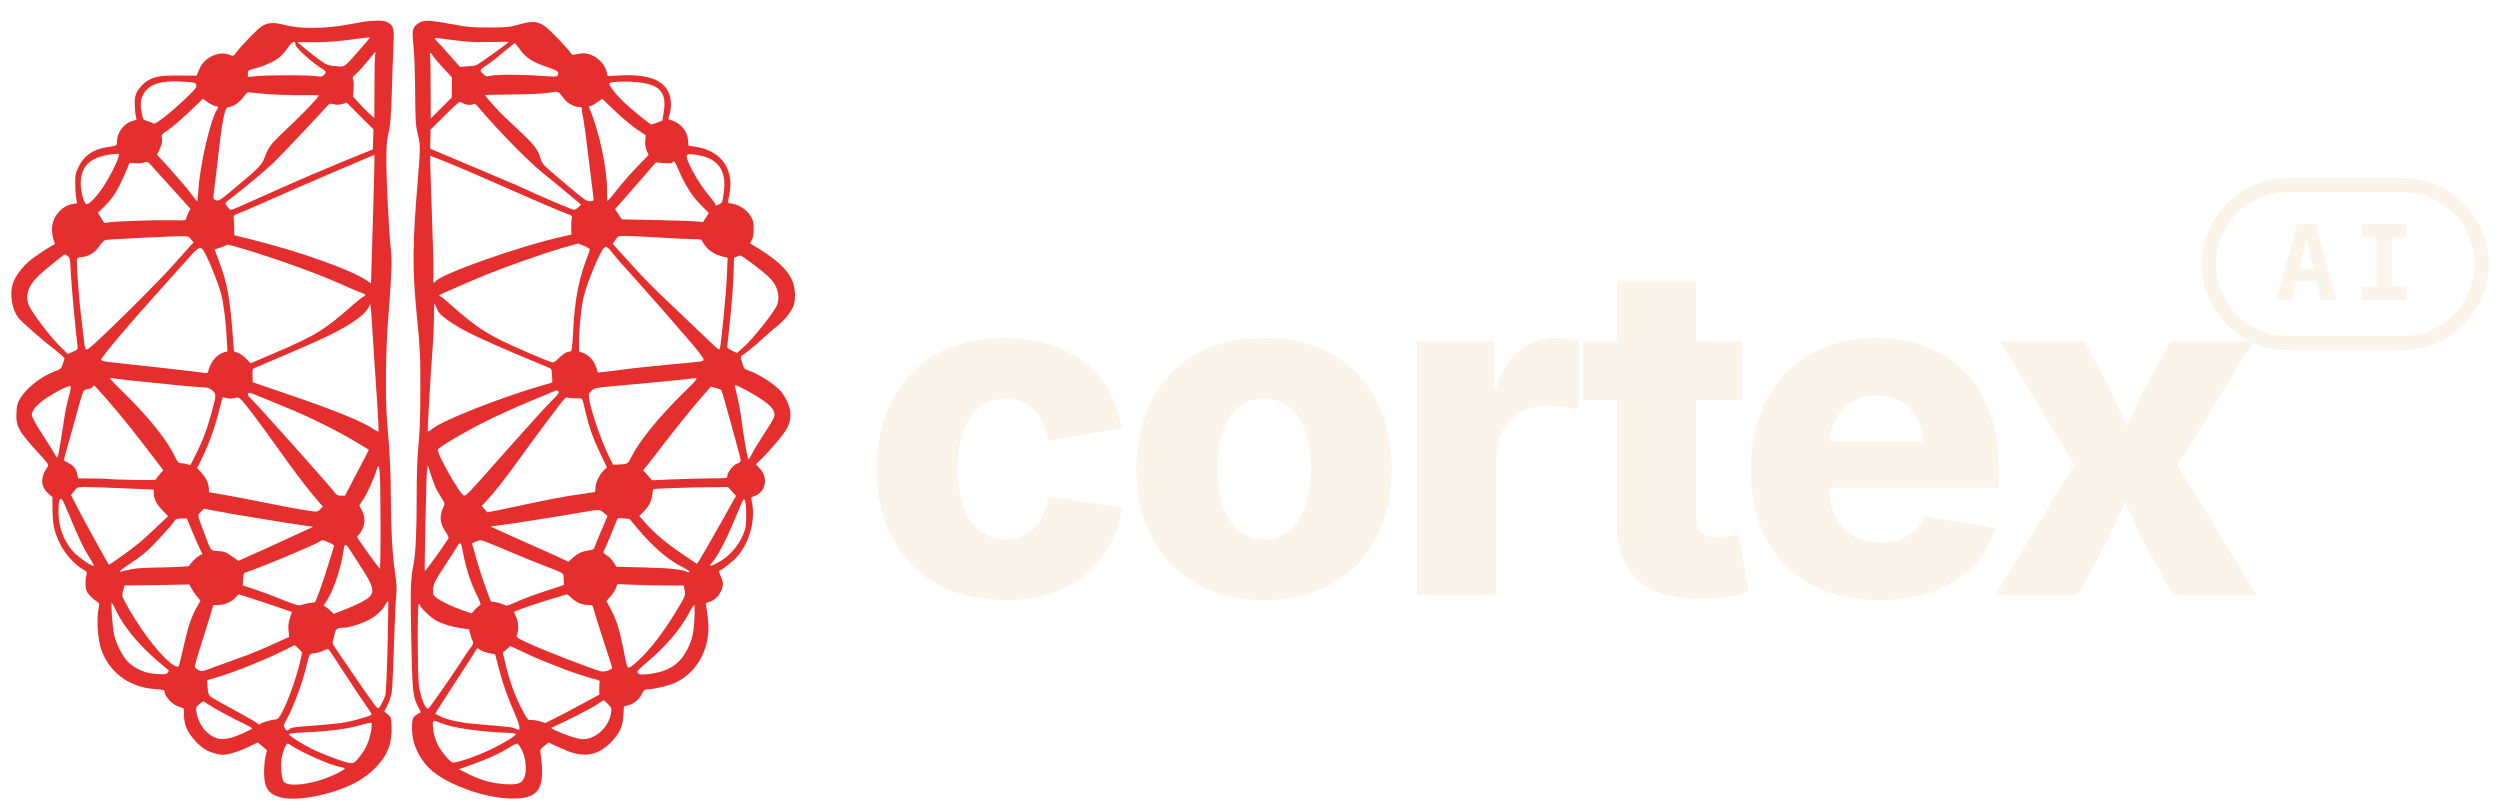
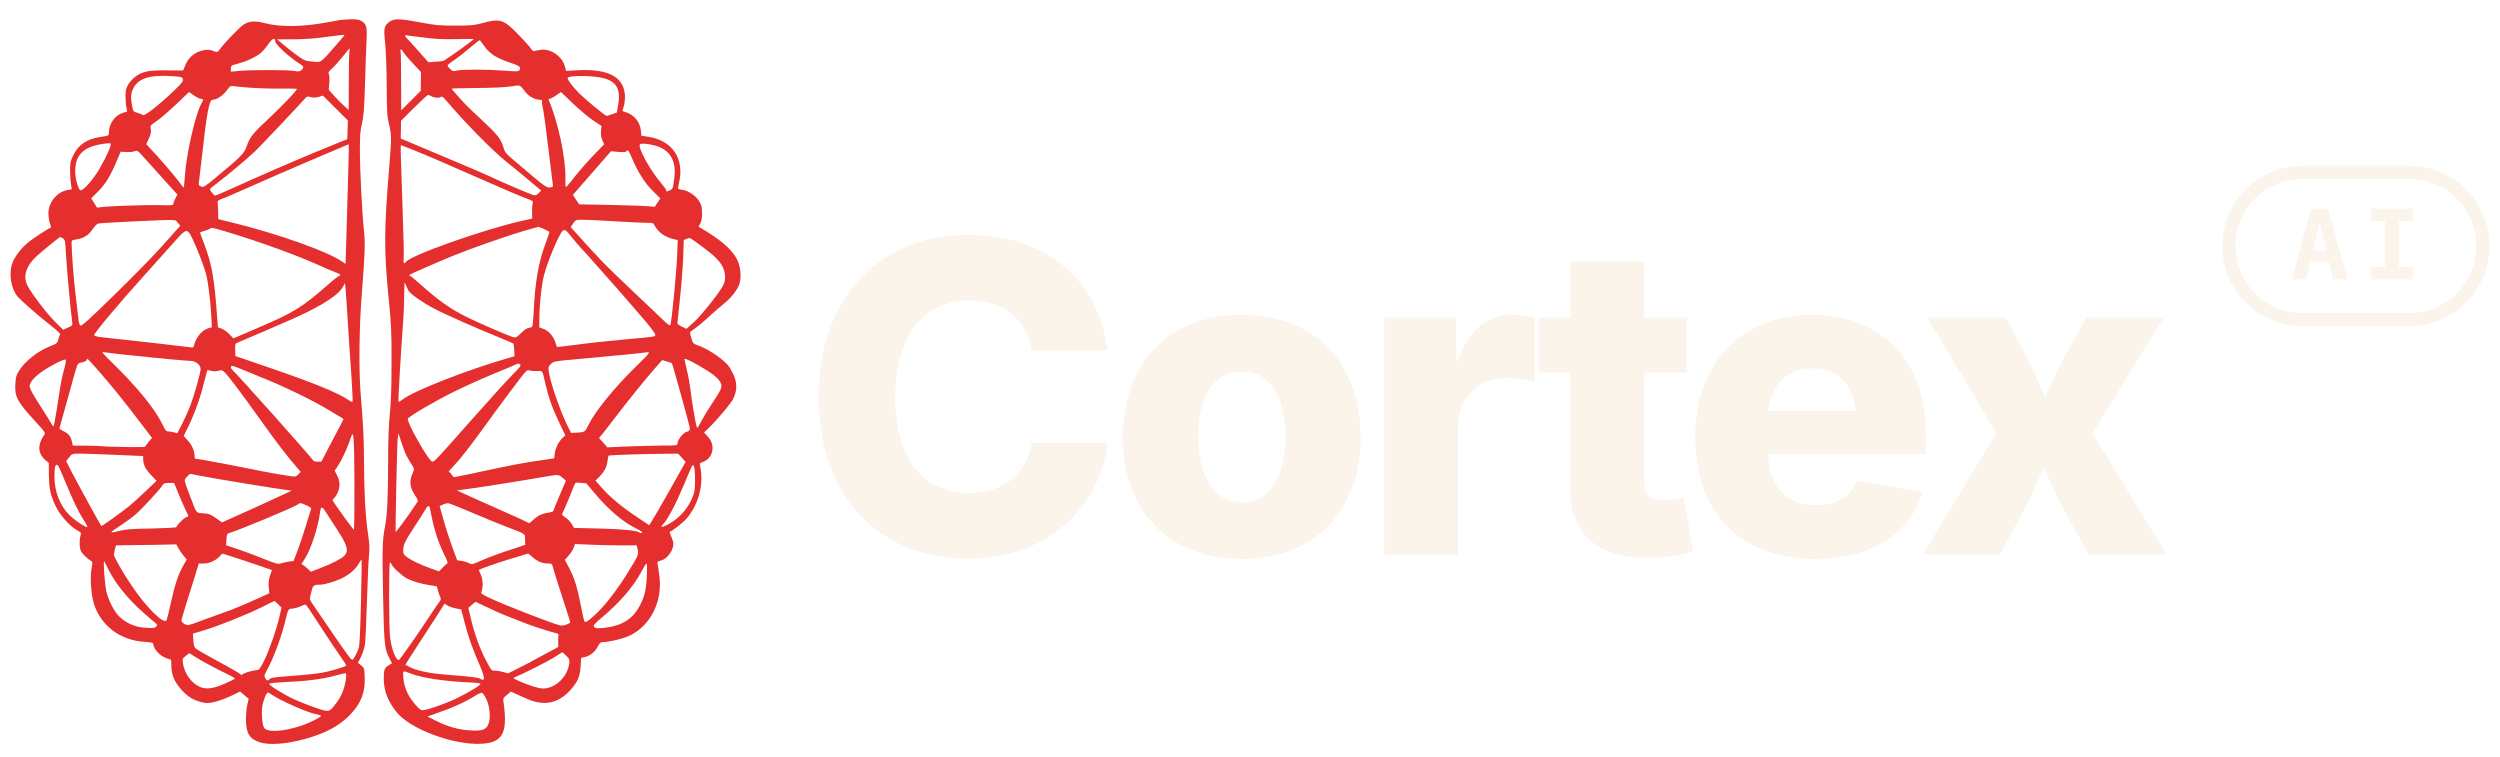
- <svg xmlns="http://www.w3.org/2000/svg" viewBox="0 0 2310 750">
+ <svg xmlns="http://www.w3.org/2000/svg" viewBox="0 0 2480 750">
  <g transform="translate(0,750) scale(0.1,-0.1)" fill="#E52E2E" stroke="none">
    <path d="M3365 7300 c-22 -4 -79 -14 -126 -23 -239 -44 -457 -47 -611 -7 -100 26 -152 22 -210 -13 -37 -22 -194 -185 -237 -245 -16 -24 -28 -31 -40 -26 -56 23 -91 26 -145 10 -73 -21 -128 -71 -157 -141 l-22 -54 -161 1 c-183 2 -242 -10 -314 -63 -23 -17 -55 -52 -70 -77 -22 -39 -27 -59 -27 -117 0 -38 4 -88 9 -111 l8 -40 -42 -13 c-79 -23 -140 -109 -140 -196 0 -31 0 -31 -80 -43 -135 -19 -221 -76 -272 -180 -29 -59 -33 -76 -33 -152 0 -47 4 -108 9 -136 l8 -52 -41 -7 c-106 -18 -191 -123 -191 -234 1 -31 7 -74 15 -96 8 -21 13 -40 12 -40 -39 -19 -170 -104 -223 -146 -76 -61 -145 -153 -166 -222 -31 -103 -6 -243 55 -317 36 -43 220 -204 330 -288 53 -42 95 -80 93 -86 -3 -6 -11 -30 -17 -53 -12 -38 -18 -43 -68 -62 -129 -47 -269 -157 -327 -257 -23 -38 -29 -62 -32 -129 -7 -123 22 -175 208 -376 79 -85 92 -104 82 -118 -72 -101 -69 -190 10 -256 l32 -27 1 -121 c2 -139 17 -205 71 -315 42 -86 135 -190 204 -229 45 -25 47 -28 39 -57 -14 -47 -11 -124 5 -155 14 -27 64 -75 100 -96 15 -9 15 -17 5 -70 -17 -92 -6 -265 23 -356 71 -218 260 -361 501 -376 68 -5 87 -9 87 -21 0 -37 52 -103 100 -127 27 -14 56 -25 65 -25 12 0 15 -14 15 -67 1 -88 31 -159 100 -235 61 -68 113 -101 194 -122 52 -14 67 -14 128 -1 38 8 112 34 164 59 l96 46 42 -36 43 -36 -13 -56 c-8 -32 -14 -97 -14 -147 0 -141 36 -198 143 -230 138 -41 420 6 647 107 95 42 186 106 249 174 104 111 145 218 139 366 -3 87 -4 91 -35 117 l-32 26 30 60 c16 33 34 87 39 119 5 32 14 224 20 425 6 201 15 407 20 456 8 73 6 116 -11 230 -25 177 -37 405 -38 706 -1 227 -7 360 -33 669 -20 237 -15 673 11 995 31 386 35 505 22 621 -18 157 -41 612 -41 806 0 144 4 194 21 265 17 72 22 143 30 393 5 168 11 359 15 425 7 137 0 166 -48 195 -26 16 -49 20 -108 19 -41 -1 -93 -5 -115 -9z m-48 -267 c-143 -162 -128 -152 -217 -144 -69 6 -81 10 -141 53 -36 25 -98 73 -138 107 l-73 61 156 0 c85 0 208 7 273 16 179 24 238 30 241 28 2 -2 -43 -56 -101 -121z m-587 56 c0 -29 149 -164 242 -221 43 -26 46 -37 18 -63 -16 -15 -27 -16 -67 -9 -60 11 -428 12 -545 1 l-88 -8 0 30 c0 20 6 31 18 35 9 3 44 12 77 22 73 20 161 63 204 100 18 15 50 53 72 85 39 59 69 70 69 28z m736 -100 c-3 -17 -6 -155 -6 -306 l-1 -274 -44 39 c-25 22 -70 67 -100 101 l-54 60 6 69 c3 41 1 77 -5 88 -8 15 -3 24 32 55 23 21 71 74 106 118 35 45 66 81 68 81 3 0 2 -14 -2 -31z m-1748 -245 c84 -6 91 -9 96 -30 5 -19 -9 -37 -81 -107 -157 -151 -306 -267 -317 -248 -3 4 -25 14 -50 21 -43 12 -44 13 -55 68 -15 75 -14 116 4 160 48 114 162 153 403 136z m772 -115 c74 -5 206 -9 293 -8 87 1 160 0 162 -3 8 -8 -137 -160 -278 -293 -160 -149 -187 -183 -218 -271 -27 -78 -54 -105 -316 -322 -103 -85 -113 -91 -138 -82 -24 9 -26 14 -21 48 3 20 17 139 31 264 45 413 71 548 103 548 41 1 102 40 139 90 36 48 40 51 73 45 19 -3 96 -10 170 -16z m-501 -109 c27 0 31 -10 16 -34 -62 -97 -157 -507 -172 -743 -3 -57 -9 -103 -12 -103 -3 0 -24 26 -46 58 -33 47 -198 239 -298 344 l-26 28 26 56 c19 42 24 65 19 93 -6 37 -5 38 57 79 34 23 120 97 192 165 l130 124 49 -34 c26 -18 56 -33 65 -33z m1173 19 l41 13 124 -124 124 -123 -3 -93 -3 -93 -95 -38 c-259 -104 -595 -247 -862 -367 -278 -125 -345 -154 -355 -154 -5 0 -20 14 -32 31 -27 36 -33 26 55 94 126 97 302 245 375 315 53 50 458 479 492 520 20 24 25 26 60 17 27 -7 51 -6 79 2z m-2066 -486 c-12 -50 -86 -196 -141 -278 -62 -93 -137 -170 -158 -162 -21 8 -51 115 -51 187 -1 179 100 262 338 279 15 1 17 -4 12 -26z m2360 -205 c-3 -123 -8 -302 -11 -398 -3 -96 -8 -263 -11 -371 l-6 -197 -37 25 c-146 100 -630 272 -1071 381 l-155 38 -1 75 c-1 41 -4 82 -5 92 -3 14 8 22 46 36 28 10 91 36 140 59 50 22 144 63 210 92 66 29 143 63 170 75 28 13 156 68 285 123 129 55 282 120 340 145 58 25 107 45 109 46 2 1 1 -99 -3 -221z m-2031 93 c28 -31 114 -127 193 -214 l142 -157 -20 -37 c-11 -21 -20 -45 -20 -55 0 -15 -14 -16 -137 -13 -142 3 -493 -9 -574 -19 l-46 -6 -29 46 -29 47 66 66 c75 75 122 151 183 295 l43 101 54 -3 c30 -2 65 1 79 6 33 12 36 10 95 -57z m339 -651 l25 -30 -22 -23 c-12 -12 -83 -92 -158 -177 -75 -85 -285 -300 -466 -477 -258 -252 -332 -319 -345 -312 -11 6 -17 31 -22 81 -4 40 -16 141 -26 223 -17 127 -40 427 -40 517 0 24 4 27 48 33 68 9 122 43 160 100 18 28 43 53 55 57 12 4 164 13 337 21 469 21 424 22 454 -13z m486 -90 c320 -96 689 -230 905 -327 66 -30 141 -63 168 -72 60 -23 64 -27 35 -42 -12 -6 -52 -37 -87 -68 -280 -246 -351 -289 -741 -456 l-215 -92 -40 42 c-22 23 -57 48 -77 55 l-36 13 -7 86 c-29 409 -52 536 -133 751 l-39 105 49 16 c27 9 52 19 55 23 10 10 23 8 163 -34z m-345 -60 c44 -88 120 -283 139 -358 21 -79 44 -264 51 -408 l7 -121 -28 -7 c-63 -16 -124 -82 -145 -159 -9 -36 -12 -37 -42 -32 -35 6 -617 72 -890 101 -34 4 -61 12 -63 19 -6 15 256 327 516 614 96 107 220 245 275 307 124 140 131 142 180 44z m-1281 -5 c22 -14 24 -24 30 -153 6 -126 49 -587 62 -674 5 -36 4 -37 -42 -58 l-48 -21 -79 78 c-88 88 -247 298 -279 369 -39 90 -9 183 89 277 46 44 228 192 241 196 1 1 13 -6 26 -14z m2835 -970 c6 -99 19 -285 28 -413 9 -128 13 -235 10 -238 -3 -4 -18 3 -34 14 -103 73 -356 176 -798 327 l-330 113 -2 61 c-2 55 1 63 20 71 114 47 450 192 562 242 296 133 458 241 496 329 15 37 12 69 48 -506z m-2209 -185 c280 -30 599 -60 641 -60 49 0 99 -40 99 -79 0 -40 -62 -260 -104 -370 -20 -51 -57 -133 -82 -181 l-45 -88 -32 9 c-18 5 -43 9 -57 9 -21 0 -30 11 -55 63 -73 154 -242 363 -479 596 -123 120 -133 133 -104 127 18 -3 116 -15 218 -26z m-613 -141 c-14 -46 -32 -129 -40 -184 -9 -55 -26 -164 -38 -242 -12 -79 -25 -143 -29 -143 -3 0 -17 19 -30 43 -13 23 -57 94 -98 157 -41 63 -84 134 -94 158 -19 42 -19 44 -1 80 11 22 45 58 88 90 82 62 244 147 257 134 5 -5 -2 -45 -15 -93z m348 -26 c123 -140 259 -310 417 -518 l106 -139 -34 -40 c-19 -22 -34 -43 -34 -48 0 -7 -361 -2 -450 7 -19 2 -88 4 -152 4 l-116 1 -7 33 c-13 57 -33 84 -80 107 -25 12 -45 25 -45 30 0 4 20 77 44 161 24 85 56 199 71 254 14 55 36 130 47 167 21 65 23 67 60 73 22 4 42 13 45 21 3 8 8 14 12 13 3 0 56 -57 116 -126z m1432 16 c54 -22 159 -65 233 -96 197 -80 463 -211 619 -305 75 -45 137 -83 138 -83 2 -1 -10 -26 -26 -56 -15 -30 -65 -125 -111 -211 l-82 -158 -38 0 c-28 0 -41 6 -52 23 -29 43 -737 837 -787 881 -24 22 -28 46 -7 46 8 0 59 -18 113 -41z m-320 -8 c21 -6 46 -6 69 1 32 8 39 7 61 -14 36 -34 147 -180 353 -468 165 -231 259 -354 366 -478 l37 -43 -24 -25 c-19 -20 -30 -24 -59 -20 -111 16 -248 40 -425 76 -179 37 -518 100 -537 100 -5 0 -8 12 -8 26 0 51 -24 106 -66 153 l-42 46 49 100 c62 128 119 288 155 438 15 64 31 117 34 117 3 0 20 -4 37 -9z m1419 -1118 c1 -255 -2 -461 -6 -458 -14 9 -210 282 -210 292 0 6 8 18 19 27 10 9 26 37 36 62 21 54 16 107 -14 164 l-21 40 39 60 c39 60 99 194 122 271 27 87 33 9 35 -458z m-2373 285 l277 -12 0 -25 c0 -58 23 -106 78 -163 l55 -58 -111 -105 c-61 -58 -134 -125 -164 -148 -74 -60 -269 -200 -273 -195 -8 9 -232 416 -287 523 l-62 121 30 37 c29 37 30 37 104 37 41 0 200 -5 353 -12z m-565 -110 c6 -7 37 -78 70 -158 83 -199 127 -292 179 -373 25 -37 42 -71 39 -74 -11 -11 -121 62 -177 117 -93 92 -149 234 -149 380 0 108 11 140 38 108z m1408 -98 c121 -24 742 -126 839 -138 l70 -9 -80 -37 c-92 -44 -497 -228 -567 -258 l-46 -20 -61 43 c-54 38 -69 44 -125 47 -73 5 -63 -9 -131 172 -64 169 -62 156 -30 190 16 17 30 30 31 30 1 0 46 -9 100 -20z m-211 -188 c27 -64 59 -138 72 -164 l23 -47 -28 -15 c-30 -15 -92 -80 -92 -95 0 -5 -111 -11 -247 -14 -205 -3 -261 -8 -321 -24 -40 -11 -75 -17 -77 -13 -2 4 37 33 87 65 51 33 119 82 152 111 65 55 255 262 270 293 6 15 20 19 61 20 l52 0 48 -117z m1263 -104 c29 -12 51 -27 49 -32 -2 -6 -25 -81 -51 -166 -26 -85 -64 -200 -85 -255 l-39 -100 -48 -6 c-27 -4 -62 -12 -78 -18 -25 -10 -45 -5 -175 47 -80 33 -196 76 -257 96 l-111 37 3 57 c2 36 7 58 16 60 100 29 646 256 693 288 25 18 20 18 83 -8z m197 -72 c17 -26 64 -100 106 -164 106 -163 121 -216 75 -265 -28 -30 -126 -80 -247 -126 l-86 -33 -24 24 c-13 12 -34 30 -46 38 l-23 15 35 54 c60 94 131 311 150 459 8 63 19 63 60 -2z m-1469 -348 c9 -18 32 -52 51 -76 l35 -42 -35 -63 c-50 -89 -80 -179 -122 -367 -20 -91 -39 -168 -42 -172 -27 -47 -201 125 -350 347 -82 120 -173 281 -173 302 0 10 5 35 10 55 l11 38 212 3 c117 1 251 3 299 5 l87 2 17 -32z m650 -127 c115 -38 225 -76 244 -83 19 -7 36 -13 37 -13 1 0 -7 -25 -18 -55 -14 -42 -17 -70 -13 -115 l6 -60 -114 -52 c-62 -28 -137 -61 -165 -72 -29 -11 -60 -24 -70 -29 -10 -5 -58 -23 -108 -40 -49 -17 -148 -53 -220 -80 -127 -48 -131 -49 -162 -33 -19 9 -33 24 -33 35 0 10 25 95 55 190 30 94 68 217 86 274 l31 102 46 0 c56 0 116 26 157 67 17 17 30 31 31 32 0 0 94 -30 210 -68z m1165 -417 c-6 -246 -14 -425 -21 -449 -7 -22 -23 -59 -37 -83 -24 -42 -25 -43 -44 -26 -10 9 -75 99 -143 198 -127 186 -201 295 -243 356 -16 22 -22 42 -18 55 4 11 11 41 17 67 11 49 23 58 82 58 45 0 143 29 214 62 78 37 145 96 174 153 12 22 23 35 25 29 2 -7 -1 -196 -6 -420z m-2513 342 c68 -144 196 -304 358 -447 59 -52 114 -99 123 -105 13 -10 13 -14 1 -29 -12 -15 -27 -17 -102 -13 -102 6 -185 40 -258 105 -54 49 -115 166 -136 262 -15 69 -31 291 -21 291 3 0 19 -29 35 -64z m1691 -360 l33 -34 -17 -78 c-28 -126 -102 -341 -153 -444 -43 -86 -50 -95 -77 -98 -50 -4 -145 -34 -145 -46 0 -8 -3 -7 -8 0 -4 7 -59 40 -122 75 -242 132 -308 169 -328 186 -16 14 -21 33 -24 83 l-4 65 111 33 c142 42 431 158 576 231 63 32 116 58 120 59 3 1 20 -13 38 -32z m423 -225 c73 -113 160 -244 194 -291 34 -47 60 -88 58 -92 -8 -13 -160 -58 -247 -73 -48 -8 -152 -19 -230 -25 -240 -18 -267 -21 -281 -36 -20 -20 -31 -18 -46 10 -11 22 -9 30 18 78 57 101 136 308 173 453 42 168 33 152 87 159 26 3 63 15 82 25 24 13 39 16 47 9 7 -6 72 -103 145 -217z m-1259 -289 c48 -33 229 -131 335 -181 40 -19 72 -38 72 -42 0 -4 -43 -26 -96 -49 -123 -54 -193 -62 -257 -31 -84 40 -147 132 -162 232 -6 44 -5 47 27 72 18 15 34 27 36 27 2 0 22 -13 45 -28z m1507 -240 c-15 -88 -43 -158 -91 -222 -74 -99 -70 -98 -211 -50 -66 22 -162 61 -213 84 -105 49 -244 136 -245 152 0 7 55 13 160 18 214 9 374 30 495 64 55 16 103 26 107 22 4 -3 3 -34 -2 -68z m-735 -143 c92 -62 366 -183 446 -195 22 -4 42 -10 45 -15 2 -4 -37 -29 -88 -53 -191 -93 -445 -127 -479 -64 -18 34 -27 137 -18 206 9 60 41 142 57 142 4 0 21 -9 37 -21z" />
    <path d="M3870 7288 c-60 -41 -66 -64 -50 -208 8 -72 15 -252 16 -425 2 -266 4 -310 23 -388 26 -108 26 -132 2 -426 -51 -614 -52 -820 -9 -1264 30 -303 33 -362 32 -677 0 -250 -5 -390 -17 -509 -12 -119 -17 -257 -17 -495 0 -318 -10 -520 -30 -617 -27 -131 -29 -226 -20 -679 10 -495 14 -535 63 -630 l26 -49 -34 -21 c-42 -26 -49 -46 -48 -136 1 -116 41 -221 125 -326 135 -171 567 -332 847 -316 209 12 259 108 216 413 -6 37 -3 42 34 72 l39 33 84 -39 c123 -57 175 -73 249 -74 90 -1 176 40 252 122 76 83 100 137 107 241 l5 84 33 7 c52 11 105 52 130 102 18 36 29 47 46 47 67 0 207 34 275 66 206 100 325 340 292 589 -6 50 -14 102 -17 117 -6 24 -3 28 34 38 62 16 122 99 122 167 0 14 -10 47 -22 72 -12 25 -17 46 -12 48 33 11 129 87 168 133 119 139 171 346 130 520 -5 22 -1 27 30 38 102 37 127 168 47 252 l-37 40 34 32 c91 87 231 252 256 303 40 82 40 160 -1 246 -17 35 -42 76 -55 90 -63 72 -209 165 -308 198 -31 10 -37 17 -52 68 -16 53 -16 59 -2 68 40 25 125 94 184 150 36 34 97 86 135 117 69 56 114 108 151 178 30 57 26 179 -9 255 -43 94 -142 186 -309 289 l-78 47 17 32 c12 22 18 55 17 103 0 58 -4 78 -27 116 -31 53 -102 103 -162 114 -22 3 -43 8 -46 10 -4 2 0 30 7 61 56 237 -65 419 -304 456 l-70 11 -5 55 c-9 87 -74 160 -165 183 -19 5 -20 8 -7 44 8 22 14 63 15 93 1 202 -153 291 -472 274 l-113 -6 -12 47 c-26 95 -139 175 -233 162 -25 -3 -54 -8 -65 -11 -15 -5 -24 1 -37 22 -9 15 -63 76 -121 135 -154 159 -184 168 -373 116 -68 -19 -105 -22 -259 -22 -157 0 -199 4 -330 29 -211 40 -271 43 -315 13z m324 -159 c126 -17 199 -20 334 -17 94 2 172 2 172 1 0 -9 -286 -214 -303 -217 -12 -3 -50 -7 -84 -9 l-63 -5 -94 106 c-51 59 -103 116 -115 126 -20 18 -28 36 -15 36 3 0 79 -9 168 -21z m610 -86 c54 -76 116 -116 244 -160 112 -38 124 -48 103 -81 -7 -12 -33 -12 -148 -3 -171 13 -413 14 -470 1 -39 -9 -44 -8 -71 20 -34 33 -36 29 58 94 30 20 96 72 145 115 50 43 93 76 96 72 3 -3 22 -29 43 -58z m-801 -63 c10 -16 53 -67 96 -112 l77 -83 -1 -93 -1 -93 -97 -97 -97 -97 -1 280 c0 154 -2 290 -5 303 -6 31 8 28 29 -8z m1982 -255 c134 -35 175 -112 146 -274 l-12 -67 -47 -17 c-26 -10 -50 -17 -54 -17 -13 0 -209 161 -268 220 -66 66 -120 136 -120 156 0 27 252 27 355 -1z m-771 -140 c31 -41 95 -74 140 -75 19 0 27 -4 23 -13 -3 -8 1 -40 9 -73 7 -32 30 -194 49 -359 20 -165 40 -325 44 -355 5 -30 7 -58 4 -62 -2 -5 -19 -8 -36 -8 -26 1 -57 22 -162 111 -71 61 -163 139 -203 172 -64 55 -75 69 -89 117 -23 80 -56 122 -204 261 -74 68 -149 140 -167 159 -46 47 -142 156 -142 161 0 2 114 5 253 6 155 1 285 7 337 16 95 15 84 19 144 -58z m671 -280 l82 -55 -5 -50 c-3 -36 1 -63 13 -91 l19 -40 -75 -77 c-91 -93 -189 -205 -253 -290 -27 -35 -51 -61 -53 -58 -3 3 -5 45 -4 93 4 192 -74 559 -164 766 -5 12 -3 17 8 17 8 0 37 15 63 34 l49 33 119 -114 c65 -62 156 -138 201 -168z m-1605 240 c29 -17 82 -19 96 -5 7 7 23 -5 51 -38 173 -205 449 -487 581 -594 70 -56 159 -129 199 -163 39 -33 92 -77 117 -98 l45 -37 -26 -26 c-19 -19 -32 -24 -50 -20 -30 8 -354 146 -420 180 -28 14 -176 78 -329 142 -154 65 -344 145 -424 179 l-145 61 2 88 1 88 129 128 c70 70 133 127 138 128 6 1 21 -5 35 -13z m2225 -491 c143 -41 207 -153 184 -322 -13 -102 -15 -107 -45 -120 -31 -15 -34 -15 -34 -1 0 6 -22 37 -48 68 -117 136 -244 371 -212 391 17 11 86 3 155 -16z m-2401 -43 c171 -70 232 -96 481 -206 376 -166 598 -261 653 -280 51 -19 52 -20 45 -50 -4 -16 -6 -55 -5 -86 l2 -57 -77 -17 c-387 -84 -1137 -349 -1178 -415 -14 -23 -27 -9 -21 23 4 17 0 226 -9 462 -21 605 -23 675 -17 675 2 0 59 -22 126 -49z m2167 -84 c59 -138 127 -245 207 -323 l72 -72 -27 -42 -28 -42 -60 6 c-33 3 -202 9 -375 13 l-315 6 -31 47 -31 47 189 216 189 217 73 -7 c50 -4 75 -2 80 6 13 21 22 11 57 -72z m-176 -622 c132 -8 273 -15 312 -15 69 0 73 -1 87 -27 36 -70 107 -118 200 -138 l29 -6 -6 -157 c-6 -158 -54 -652 -66 -684 -5 -14 -22 -2 -91 65 -47 45 -193 184 -325 309 -228 216 -286 275 -487 499 l-87 96 25 37 c25 36 25 36 97 36 40 0 180 -7 312 -15z m-698 -77 c29 -13 53 -27 53 -32 0 -4 -16 -52 -36 -105 -72 -192 -106 -384 -120 -686 -5 -92 -11 -148 -18 -150 -6 -2 -23 -6 -37 -9 -15 -3 -47 -27 -72 -52 -38 -38 -50 -45 -71 -40 -44 11 -355 145 -468 202 -168 84 -273 159 -465 330 -44 39 -86 74 -94 76 -8 3 -12 8 -9 11 6 7 293 132 440 192 169 69 523 193 685 241 83 24 152 43 155 44 3 0 29 -10 57 -22z m277 -84 c33 -40 74 -89 91 -106 18 -18 54 -58 81 -89 27 -30 101 -114 164 -185 64 -71 154 -174 201 -229 48 -55 132 -153 188 -217 55 -65 101 -126 101 -137 0 -22 12 -20 -280 -46 -186 -17 -389 -39 -505 -55 -38 -5 -97 -12 -130 -16 l-60 -6 -19 54 c-21 60 -69 111 -121 128 l-35 12 0 77 c0 138 21 342 45 435 36 143 156 427 189 448 21 14 31 7 90 -68z m1278 -80 c134 -100 184 -148 216 -209 30 -59 33 -135 6 -186 -36 -71 -220 -302 -291 -365 l-73 -66 -45 21 c-25 12 -45 27 -45 34 0 7 11 116 25 242 14 127 28 310 32 407 l6 177 26 10 c14 5 29 10 33 10 4 1 54 -33 110 -75z m-2899 -448 c25 -38 138 -117 255 -178 101 -54 425 -197 667 -295 61 -25 113 -48 117 -51 3 -4 8 -34 9 -67 l3 -59 -65 -19 c-397 -113 -939 -326 -1042 -408 -21 -17 -41 -28 -44 -25 -5 5 24 499 47 811 5 61 9 173 10 250 1 129 2 137 14 103 8 -21 21 -49 29 -62z m2265 -743 c-229 -224 -413 -451 -484 -595 -31 -64 -34 -66 -114 -70 l-55 -2 -37 74 c-73 146 -173 439 -185 540 -4 40 -2 48 24 71 26 24 39 27 223 43 263 23 701 66 720 70 49 12 36 -7 -92 -131z m623 -4 c126 -72 190 -124 209 -169 17 -40 6 -64 -91 -210 -42 -64 -91 -145 -109 -180 -31 -60 -34 -63 -40 -40 -12 40 -48 256 -60 360 -6 52 -22 141 -36 198 -13 57 -24 106 -24 109 0 12 45 -8 151 -68z m-276 28 c7 -8 177 -622 178 -644 2 -22 -4 -28 -32 -37 -36 -10 -91 -82 -91 -118 0 -17 -12 -18 -152 -18 -84 -1 -241 -5 -348 -9 l-195 -9 -41 47 -42 46 38 45 c20 25 74 95 120 155 121 159 296 376 389 482 l80 91 47 -14 c26 -8 48 -15 49 -17z m-1576 -109 c-46 -46 -221 -238 -389 -428 -404 -456 -390 -441 -414 -438 -35 5 -257 399 -240 425 18 28 277 179 459 268 105 52 283 132 397 179 115 47 216 89 225 95 13 7 22 6 32 -4 12 -11 1 -26 -70 -97z m243 31 c53 2 46 13 78 -124 32 -140 67 -239 135 -382 l63 -131 -25 -24 c-40 -37 -73 -102 -80 -155 l-5 -49 -77 -12 c-42 -6 -123 -19 -181 -27 -57 -9 -194 -36 -305 -59 -110 -24 -252 -54 -316 -67 l-117 -23 -25 30 -26 29 38 40 c75 79 180 213 311 395 73 102 184 253 246 335 193 256 175 236 209 229 17 -4 51 -6 77 -5z m-1308 -822 c9 -20 33 -62 52 -93 36 -56 36 -57 21 -89 -39 -83 -34 -148 19 -227 22 -32 33 -57 27 -64 -4 -6 -32 -46 -61 -90 -52 -77 -155 -216 -157 -211 -4 12 14 885 20 925 l8 53 27 -83 c15 -46 35 -100 44 -121z m2740 -38 l37 -41 -147 -262 c-81 -143 -162 -285 -181 -314 l-33 -52 -108 72 c-168 112 -282 207 -372 310 l-53 60 41 41 c50 53 72 95 79 158 3 27 9 50 12 50 19 5 352 16 507 17 l181 2 37 -41z m131 -219 c-1 -102 -4 -122 -28 -179 -36 -85 -93 -159 -168 -217 -55 -42 -128 -78 -138 -69 -1 2 6 14 18 26 48 52 123 194 205 389 93 221 86 207 99 185 7 -12 12 -65 12 -135z m-1315 21 l34 -29 -62 -145 c-34 -79 -62 -149 -62 -155 0 -5 -21 -13 -47 -17 -67 -10 -104 -27 -151 -70 l-41 -36 -38 19 c-21 11 -121 56 -223 101 -102 45 -246 110 -322 144 l-136 62 126 17 c127 17 543 83 742 118 139 24 140 24 180 -9z m312 -146 c142 -169 283 -290 414 -355 42 -21 71 -41 65 -44 -6 -4 -17 -4 -23 0 -36 22 -164 35 -399 41 l-255 6 -22 38 c-13 22 -40 51 -62 65 -39 26 -39 27 -25 55 13 24 90 208 114 272 8 20 13 22 63 17 l55 -5 75 -90z m-1220 -196 c117 -50 265 -111 328 -135 231 -90 205 -73 208 -135 l3 -54 -118 -39 c-140 -45 -251 -86 -343 -127 -65 -29 -69 -30 -99 -15 -17 9 -50 19 -73 22 l-43 6 -43 117 c-40 109 -66 190 -112 354 l-19 67 32 14 c18 8 40 15 49 15 10 1 113 -40 230 -90z m-408 44 c2 -10 12 -56 21 -103 24 -120 67 -250 119 -355 39 -80 42 -91 28 -99 -10 -5 -30 -24 -46 -42 l-30 -32 -85 30 c-99 35 -192 79 -238 115 -28 20 -33 31 -33 64 0 55 15 87 116 241 49 75 97 150 106 167 19 35 34 40 42 14z m1896 -373 l156 0 10 -42 c11 -49 7 -58 -104 -238 -103 -165 -222 -319 -313 -403 -81 -75 -102 -87 -113 -68 -3 5 -20 79 -36 164 -35 180 -65 272 -118 371 l-39 72 38 43 c21 23 43 58 50 78 l12 36 150 -6 c83 -4 221 -7 307 -7z m-873 -120 c48 -42 94 -60 154 -60 34 0 36 -1 48 -52 8 -29 49 -161 92 -292 44 -132 78 -240 76 -241 -24 -21 -74 -35 -99 -29 -75 16 -528 192 -692 268 -81 38 -97 49 -91 63 19 49 17 120 -4 168 -11 26 -21 49 -21 50 0 7 172 68 298 106 75 22 148 45 162 49 14 5 27 9 28 9 2 1 24 -17 49 -39z m-1402 -69 c8 -27 105 -115 151 -139 60 -30 137 -53 222 -66 l76 -12 11 -44 c7 -25 17 -54 23 -65 9 -18 5 -29 -27 -70 -20 -28 -66 -95 -101 -150 -74 -115 -268 -392 -280 -400 -28 -17 -74 96 -90 217 -13 104 -14 748 -1 748 5 0 12 -8 16 -19z m2532 -113 c-7 -137 -20 -195 -63 -282 -71 -145 -179 -214 -366 -235 -73 -8 -98 -2 -98 24 0 7 35 42 78 77 176 146 319 312 398 463 21 41 43 75 48 75 5 0 6 -52 3 -122z m-1582 -313 c64 -31 138 -64 164 -74 200 -80 259 -103 356 -134 61 -20 128 -40 150 -45 28 -6 39 -13 36 -23 -3 -8 -5 -37 -4 -66 l1 -51 -167 -90 c-91 -50 -203 -109 -249 -131 l-82 -41 -53 15 c-28 8 -65 14 -82 12 -28 -2 -32 3 -87 108 -61 117 -112 259 -149 418 l-23 97 35 30 c18 16 34 29 35 30 1 0 54 -25 119 -55z m-315 -10 l55 -11 36 -137 c39 -147 76 -251 146 -412 55 -126 57 -171 8 -139 -21 14 -75 20 -369 44 -137 11 -264 38 -330 72 -23 11 -42 22 -44 23 -2 1 50 84 115 183 65 99 153 235 196 302 l77 122 28 -18 c15 -10 52 -23 82 -29z m1098 -471 c32 -33 34 -39 28 -80 -17 -129 -139 -244 -258 -244 -46 0 -144 31 -253 80 -48 22 -49 23 -25 33 84 34 336 162 395 201 39 25 72 46 74 46 2 0 20 -16 39 -36z m-1547 -174 c117 -47 351 -81 632 -92 32 -1 61 -6 63 -10 8 -12 -109 -84 -231 -143 -129 -62 -326 -129 -354 -120 -27 8 -106 103 -135 162 -27 52 -43 115 -46 173 -3 60 -5 59 71 30z m751 -250 c35 -68 47 -183 26 -245 -20 -62 -60 -78 -178 -71 -119 7 -219 34 -338 92 l-92 46 92 33 c172 60 285 112 385 175 26 17 54 29 63 28 8 -2 27 -28 42 -58z" />
  </g>
-   <text x="795" y="550" font-family="'Cabinet Grotesk','Geist',system-ui,-apple-system,sans-serif" font-weight="800" font-size="430" letter-spacing="-16" fill="#FAF4EA">cortex</text>
-   <g transform="translate(2035,165)">
+   <text x="795" y="550" font-family="'Cabinet Grotesk','Geist',system-ui,-apple-system,sans-serif" font-weight="800" font-size="430" letter-spacing="-16" fill="#FAF4EA">Cortex</text>
+   <g transform="translate(2205,165)">
    <rect x="6" y="6" width="252" height="146" rx="73" fill="none" stroke="#FAF4EA" stroke-width="13" />
    <text x="132" y="112" text-anchor="middle" font-family="'JetBrains Mono','SF Mono',ui-monospace,Menlo,monospace" font-weight="700" font-size="96" letter-spacing="14" fill="#FAF4EA">AI</text>
  </g>
</svg>
